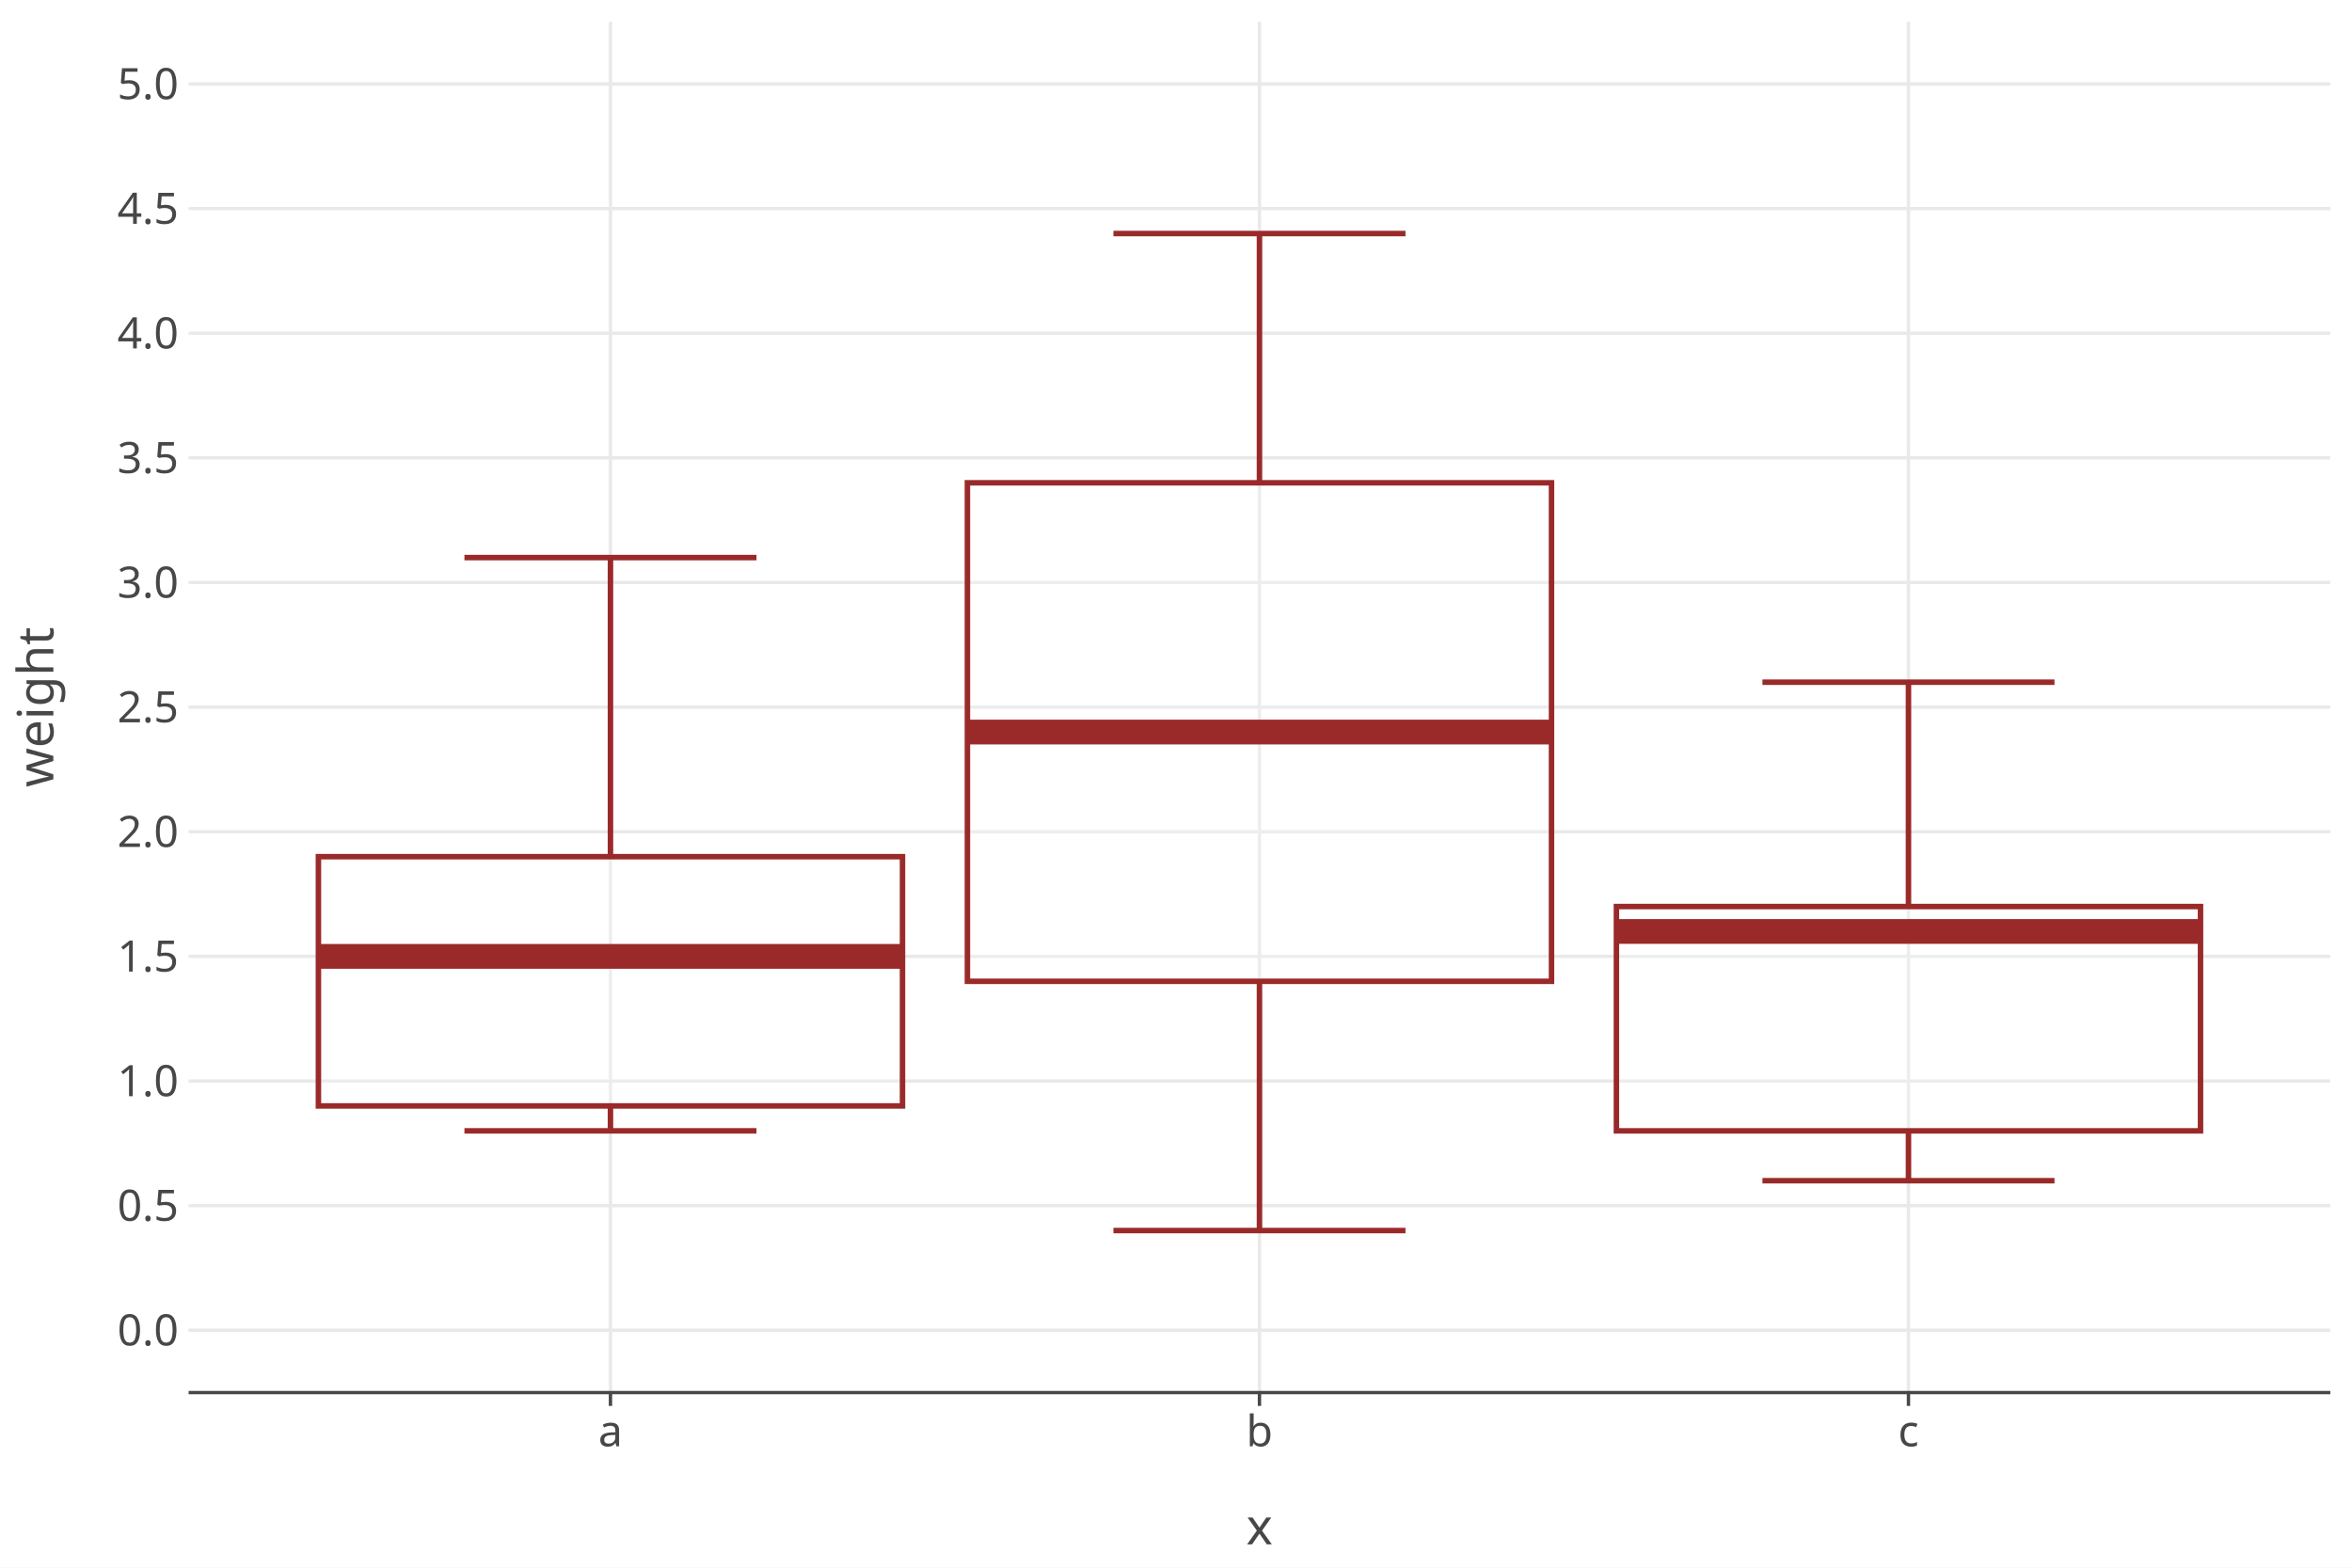
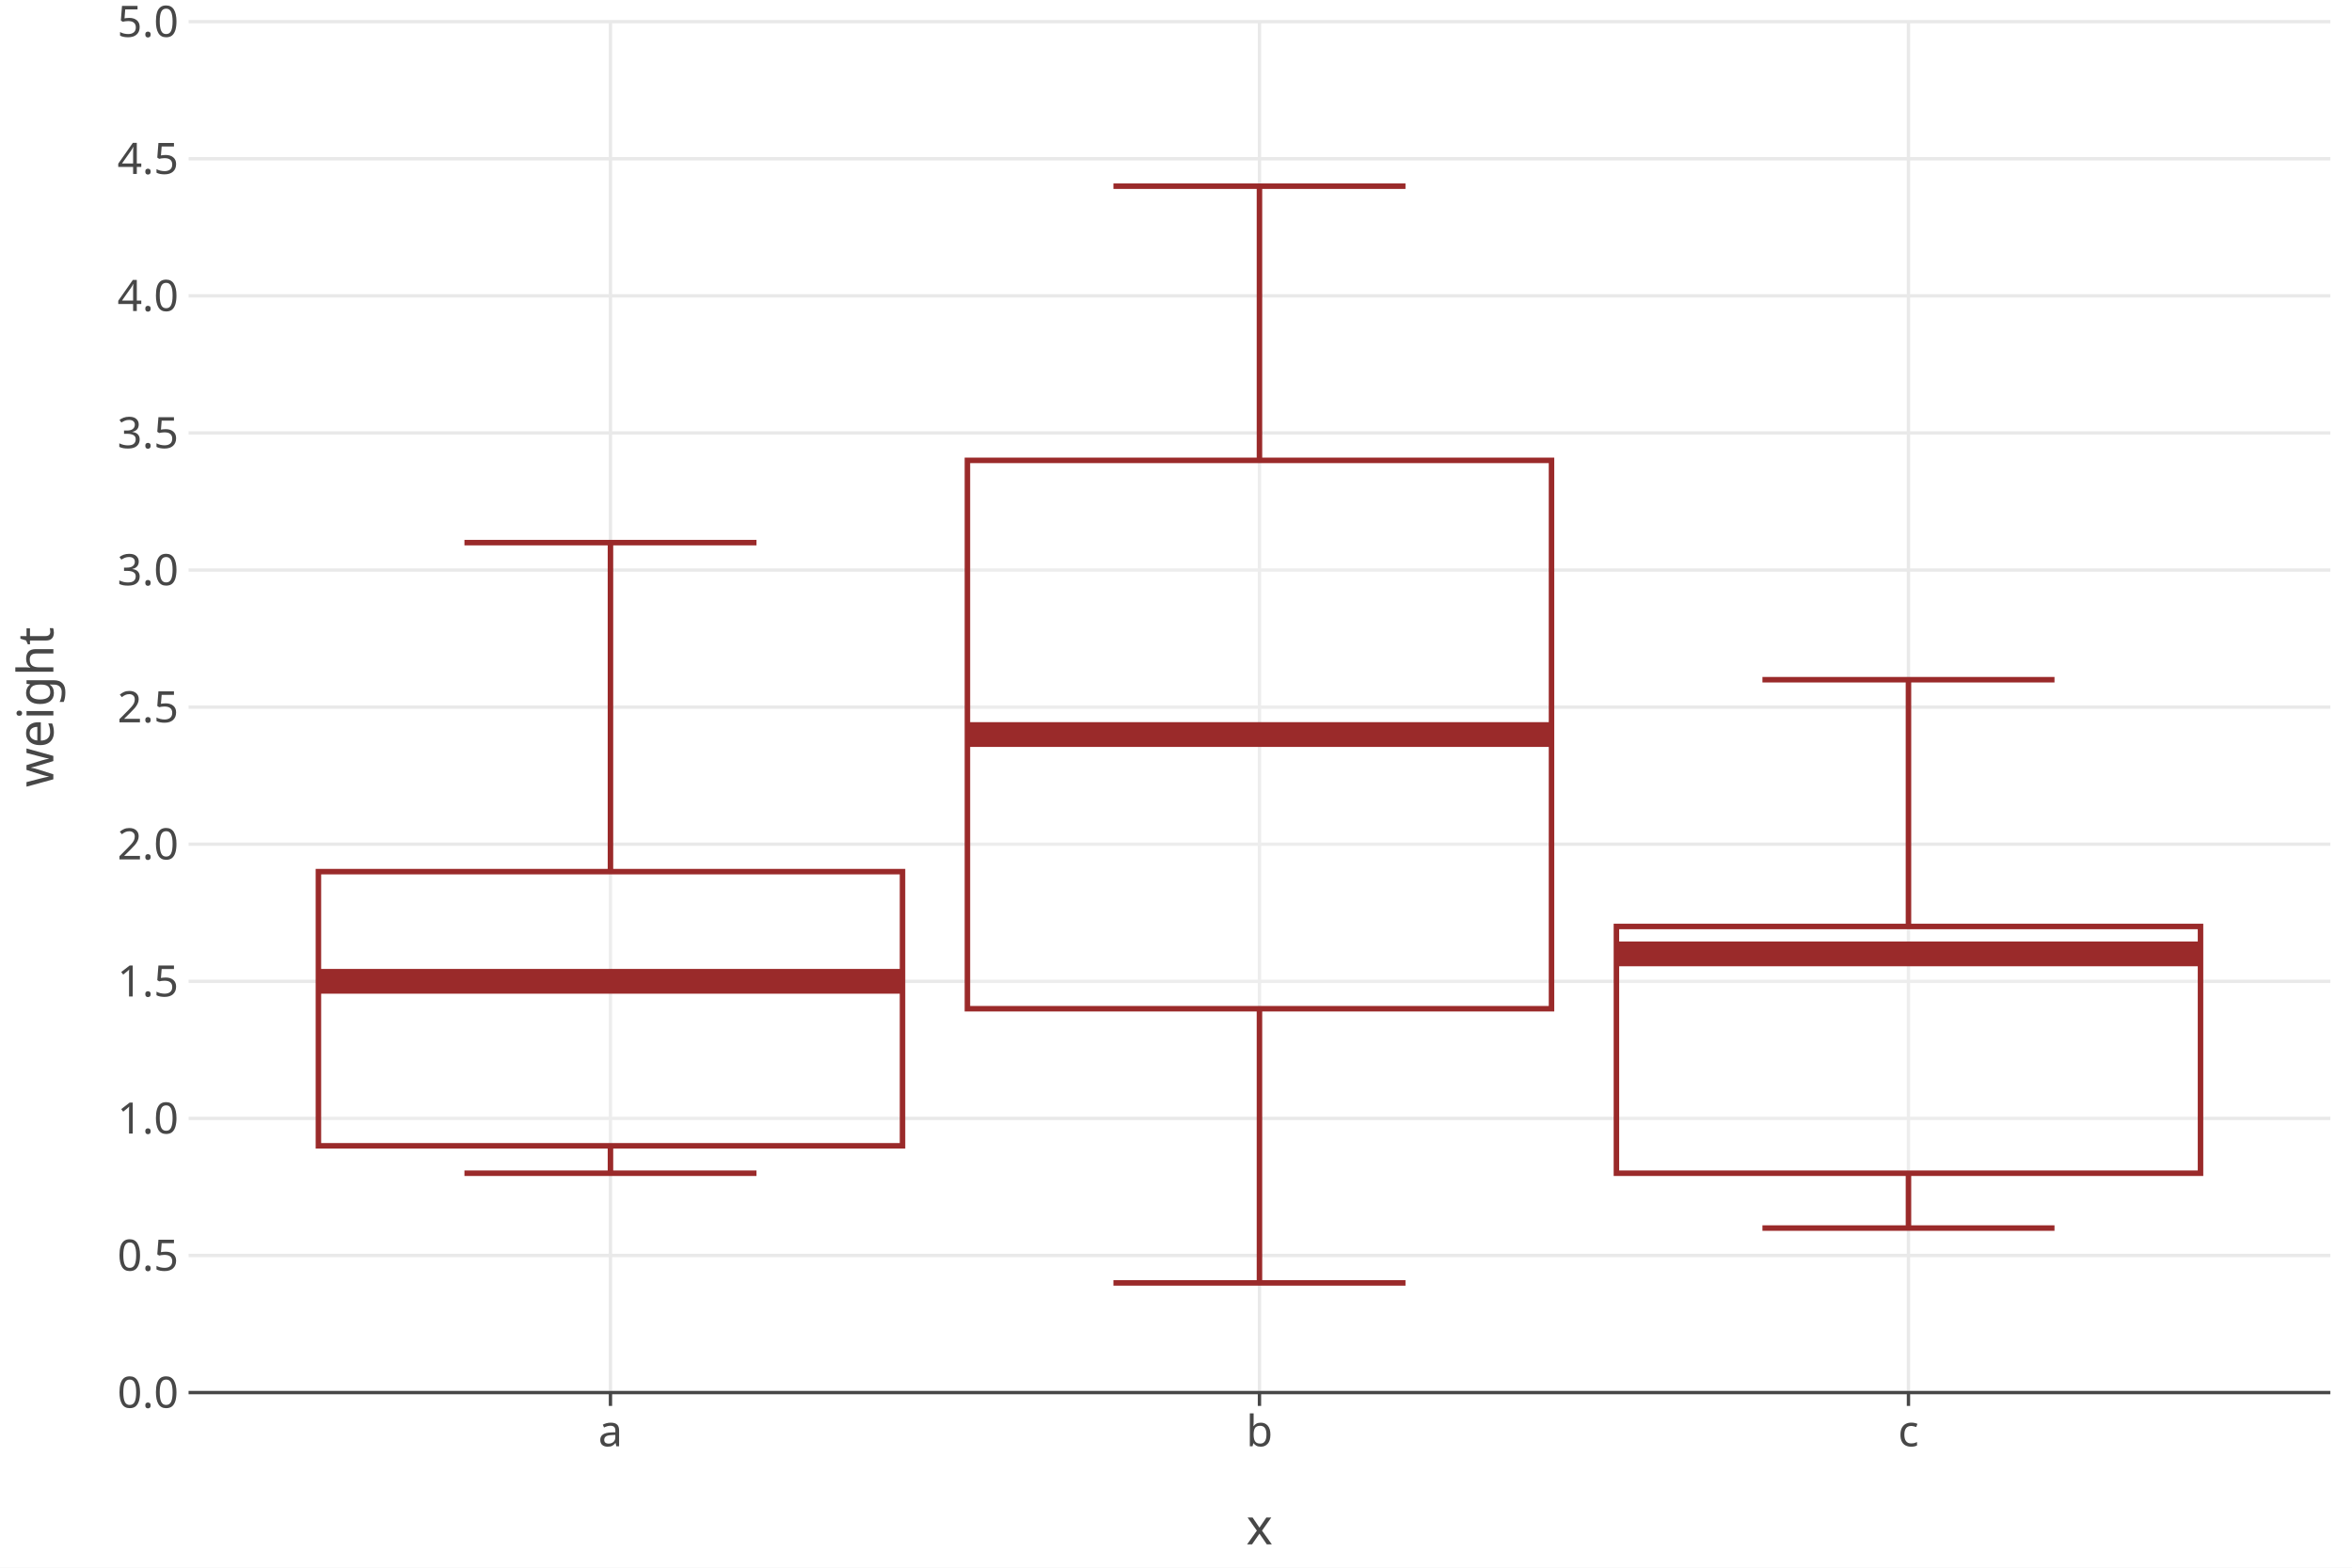
<svg xmlns="http://www.w3.org/2000/svg" display="block" class="plt-container" width="705.0" height="470.0">
  <style type="text/css">
  .plt-container {
   font-family: Lucida Grande, sans-serif;
   user-select: none;
   -webkit-user-select: none;
   -moz-user-select: none;
   -ms-user-select: none;
}
text {
   text-rendering: optimizeLegibility;
}
#xXxprefixXx0 .plot-title {
   fill: #474747;
   font-family: Lucida Grande, sans-serif;
   font-size: 16.0px;
   font-weight: normal;
   font-style: normal;   
}
#xXxprefixXx0 .plot-subtitle {
   fill: #474747;
   font-family: Lucida Grande, sans-serif;
   font-size: 15.0px;
   font-weight: normal;
   font-style: normal;   
}
#xXxprefixXx0 .plot-caption {
   fill: #474747;
   font-family: Lucida Grande, sans-serif;
   font-size: 13.0px;
   font-weight: normal;
   font-style: normal;   
}
#xXxprefixXx0 .legend-title {
   fill: #474747;
   font-family: Lucida Grande, sans-serif;
   font-size: 15.0px;
   font-weight: normal;
   font-style: normal;   
}
#xXxprefixXx0 .legend-item {
   fill: #474747;
   font-family: Lucida Grande, sans-serif;
   font-size: 13.0px;
   font-weight: normal;
   font-style: normal;   
}
#xXxprefixXx0 .axis-title-x {
   fill: #474747;
   font-family: Lucida Grande, sans-serif;
   font-size: 15.0px;
   font-weight: normal;
   font-style: normal;   
}
#xXxprefixXx0 .axis-text-x {
   fill: #474747;
   font-family: Lucida Grande, sans-serif;
   font-size: 13.0px;
   font-weight: normal;
   font-style: normal;   
}
#xXxprefixXx2 .axis-tooltip-text-x {
   fill: #ffffff;
   font-family: Lucida Grande, sans-serif;
   font-size: 13.0px;
   font-weight: normal;
   font-style: normal;   
}
#xXxprefixXx0 .axis-title-y {
   fill: #474747;
   font-family: Lucida Grande, sans-serif;
   font-size: 15.0px;
   font-weight: normal;
   font-style: normal;   
}
#xXxprefixXx0 .axis-text-y {
   fill: #474747;
   font-family: Lucida Grande, sans-serif;
   font-size: 13.0px;
   font-weight: normal;
   font-style: normal;   
}
#xXxprefixXx2 .axis-tooltip-text-y {
   fill: #ffffff;
   font-family: Lucida Grande, sans-serif;
   font-size: 13.0px;
   font-weight: normal;
   font-style: normal;   
}
#xXxprefixXx0 .facet-strip-text-x {
   fill: #474747;
   font-family: Lucida Grande, sans-serif;
   font-size: 13.0px;
   font-weight: normal;
   font-style: normal;   
}
#xXxprefixXx0 .facet-strip-text-y {
   fill: #474747;
   font-family: Lucida Grande, sans-serif;
   font-size: 13.0px;
   font-weight: normal;
   font-style: normal;   
}
#xXxprefixXx2 .tooltip-text {
   fill: #474747;
   font-family: Lucida Grande, sans-serif;
   font-size: 13.0px;
   font-weight: normal;
   font-style: normal;   
}
#xXxprefixXx2 .tooltip-title {
   fill: #474747;
   font-family: Lucida Grande, sans-serif;
   font-size: 13.0px;
   font-weight: bold;
   font-style: normal;   
}
#xXxprefixXx2 .tooltip-label {
   fill: #474747;
   font-family: Lucida Grande, sans-serif;
   font-size: 13.0px;
   font-weight: bold;
   font-style: normal;   
}

  </style>
  <g id="xXxprefixXx0">
    <path fill-rule="evenodd" fill="rgb(255,255,255)" fill-opacity="1.0" d="M0.0 0.0 L0.0 470.0 L705.0 470.0 L705.0 0.0 Z">
    </path>
    <g transform="translate(29.5 6.5 ) ">
      <g>
        <g transform="translate(27.0347 0.0 ) ">
          <g>
            <line x1="126.448" y1="0.0" x2="126.448" y2="411.0" stroke="rgb(233,233,233)" stroke-opacity="1.0" stroke-width="1.0" fill="none">
            </line>
            <line x1="320.983" y1="0.0" x2="320.983" y2="411.0" stroke="rgb(233,233,233)" stroke-opacity="1.0" stroke-width="1.0" fill="none">
            </line>
            <line x1="515.518" y1="0.0" x2="515.518" y2="411.0" stroke="rgb(233,233,233)" stroke-opacity="1.0" stroke-width="1.0" fill="none">
            </line>
          </g>
        </g>
        <g transform="translate(27.0347 0.0 ) ">
          <g>
-             <line x1="0.0" y1="392.318" x2="641.965" y2="392.318" stroke="rgb(233,233,233)" stroke-opacity="1.0" stroke-width="1.0" fill="none">
-             </line>
-             <line x1="0.0" y1="354.955" x2="641.965" y2="354.955" stroke="rgb(233,233,233)" stroke-opacity="1.0" stroke-width="1.0" fill="none">
-             </line>
-             <line x1="0.0" y1="317.591" x2="641.965" y2="317.591" stroke="rgb(233,233,233)" stroke-opacity="1.0" stroke-width="1.0" fill="none">
-             </line>
-             <line x1="0.0" y1="280.227" x2="641.965" y2="280.227" stroke="rgb(233,233,233)" stroke-opacity="1.0" stroke-width="1.0" fill="none">
-             </line>
-             <line x1="0.0" y1="242.864" x2="641.965" y2="242.864" stroke="rgb(233,233,233)" stroke-opacity="1.0" stroke-width="1.0" fill="none">
+             <line x1="0.0" y1="411.0" x2="641.965" y2="411.0" stroke="rgb(233,233,233)" stroke-opacity="1.0" stroke-width="1.0" fill="none">
+             </line>
+             <line x1="0.0" y1="369.9" x2="641.965" y2="369.9" stroke="rgb(233,233,233)" stroke-opacity="1.0" stroke-width="1.0" fill="none">
+             </line>
+             <line x1="0.0" y1="328.8" x2="641.965" y2="328.8" stroke="rgb(233,233,233)" stroke-opacity="1.0" stroke-width="1.0" fill="none">
+             </line>
+             <line x1="0.0" y1="287.7" x2="641.965" y2="287.7" stroke="rgb(233,233,233)" stroke-opacity="1.0" stroke-width="1.0" fill="none">
+             </line>
+             <line x1="0.0" y1="246.6" x2="641.965" y2="246.6" stroke="rgb(233,233,233)" stroke-opacity="1.0" stroke-width="1.0" fill="none">
            </line>
            <line x1="0.0" y1="205.5" x2="641.965" y2="205.5" stroke="rgb(233,233,233)" stroke-opacity="1.0" stroke-width="1.0" fill="none">
            </line>
-             <line x1="0.0" y1="168.136" x2="641.965" y2="168.136" stroke="rgb(233,233,233)" stroke-opacity="1.0" stroke-width="1.0" fill="none">
-             </line>
-             <line x1="0.0" y1="130.773" x2="641.965" y2="130.773" stroke="rgb(233,233,233)" stroke-opacity="1.0" stroke-width="1.0" fill="none">
-             </line>
-             <line x1="0.0" y1="93.409" x2="641.965" y2="93.409" stroke="rgb(233,233,233)" stroke-opacity="1.0" stroke-width="1.0" fill="none">
-             </line>
-             <line x1="0.0" y1="56.045" x2="641.965" y2="56.045" stroke="rgb(233,233,233)" stroke-opacity="1.0" stroke-width="1.0" fill="none">
-             </line>
-             <line x1="0.0" y1="18.682" x2="641.965" y2="18.682" stroke="rgb(233,233,233)" stroke-opacity="1.0" stroke-width="1.0" fill="none">
+             <line x1="0.0" y1="164.4" x2="641.965" y2="164.4" stroke="rgb(233,233,233)" stroke-opacity="1.0" stroke-width="1.0" fill="none">
+             </line>
+             <line x1="0.0" y1="123.3" x2="641.965" y2="123.3" stroke="rgb(233,233,233)" stroke-opacity="1.0" stroke-width="1.0" fill="none">
+             </line>
+             <line x1="0.0" y1="82.2" x2="641.965" y2="82.2" stroke="rgb(233,233,233)" stroke-opacity="1.0" stroke-width="1.0" fill="none">
+             </line>
+             <line x1="0.0" y1="41.1" x2="641.965" y2="41.1" stroke="rgb(233,233,233)" stroke-opacity="1.0" stroke-width="1.0" fill="none">
+             </line>
+             <line x1="0.0" y1="0.0" x2="641.965" y2="0.0" stroke="rgb(233,233,233)" stroke-opacity="1.0" stroke-width="1.0" fill="none">
            </line>
          </g>
        </g>
      </g>
      <g clip-path="url(#xXxprefixXx1)" clip-bounds-jfx="[rect (27.035, 0.0), (641.965, 411.0)]">
        <g transform="translate(27.0347 0.0 ) ">
          <g>
            <g>
-               <rect x="38.907" y="250.336" height="74.727" width="175.081" stroke="rgb(154,42,42)" stroke-opacity="1.0" fill="rgb(255,255,255)" fill-opacity="0.2" stroke-width="1.65">
+               <rect x="38.907" y="254.82" height="82.2" width="175.081" stroke="rgb(154,42,42)" stroke-opacity="1.0" fill="rgb(255,255,255)" fill-opacity="0.2" stroke-width="1.65">
              </rect>
-               <rect x="233.442" y="138.245" height="149.455" width="175.081" stroke="rgb(154,42,42)" stroke-opacity="1.0" fill="rgb(255,255,255)" fill-opacity="0.2" stroke-width="1.65">
+               <rect x="233.442" y="131.52" height="164.4" width="175.081" stroke="rgb(154,42,42)" stroke-opacity="1.0" fill="rgb(255,255,255)" fill-opacity="0.2" stroke-width="1.65">
              </rect>
-               <rect x="427.977" y="265.282" height="67.255" width="175.081" stroke="rgb(154,42,42)" stroke-opacity="1.0" fill="rgb(255,255,255)" fill-opacity="0.2" stroke-width="1.65">
+               <rect x="427.977" y="271.26" height="73.98" width="175.081" stroke="rgb(154,42,42)" stroke-opacity="1.0" fill="rgb(255,255,255)" fill-opacity="0.2" stroke-width="1.65">
              </rect>
-               <line x1="38.907" y1="280.227" x2="213.988" y2="280.227" stroke="rgb(154,42,42)" stroke-opacity="1.0" fill="none" stroke-width="7.425">
-               </line>
-               <line x1="233.442" y1="212.973" x2="408.523" y2="212.973" stroke="rgb(154,42,42)" stroke-opacity="1.0" fill="none" stroke-width="7.425">
-               </line>
-               <line x1="427.977" y1="272.755" x2="603.058" y2="272.755" stroke="rgb(154,42,42)" stroke-opacity="1.0" fill="none" stroke-width="7.425">
-               </line>
-               <line x1="126.448" y1="325.064" x2="126.448" y2="332.536" stroke="rgb(154,42,42)" stroke-opacity="1.0" fill="none" stroke-width="1.65">
-               </line>
-               <line x1="82.677" y1="332.536" x2="170.218" y2="332.536" stroke="rgb(154,42,42)" stroke-opacity="1.0" fill="none" stroke-width="1.65">
-               </line>
-               <line x1="126.448" y1="250.336" x2="126.448" y2="160.664" stroke="rgb(154,42,42)" stroke-opacity="1.0" fill="none" stroke-width="1.65">
-               </line>
-               <line x1="82.677" y1="160.664" x2="170.218" y2="160.664" stroke="rgb(154,42,42)" stroke-opacity="1.0" fill="none" stroke-width="1.65">
-               </line>
-               <line x1="320.983" y1="287.7" x2="320.983" y2="362.427" stroke="rgb(154,42,42)" stroke-opacity="1.0" fill="none" stroke-width="1.65">
-               </line>
-               <line x1="277.212" y1="362.427" x2="364.753" y2="362.427" stroke="rgb(154,42,42)" stroke-opacity="1.0" fill="none" stroke-width="1.65">
-               </line>
-               <line x1="320.983" y1="138.245" x2="320.983" y2="63.518" stroke="rgb(154,42,42)" stroke-opacity="1.0" fill="none" stroke-width="1.65">
-               </line>
-               <line x1="277.212" y1="63.518" x2="364.753" y2="63.518" stroke="rgb(154,42,42)" stroke-opacity="1.0" fill="none" stroke-width="1.65">
-               </line>
-               <line x1="515.518" y1="332.536" x2="515.518" y2="347.482" stroke="rgb(154,42,42)" stroke-opacity="1.0" fill="none" stroke-width="1.65">
-               </line>
-               <line x1="471.747" y1="347.482" x2="559.288" y2="347.482" stroke="rgb(154,42,42)" stroke-opacity="1.0" fill="none" stroke-width="1.65">
-               </line>
-               <line x1="515.518" y1="265.282" x2="515.518" y2="198.027" stroke="rgb(154,42,42)" stroke-opacity="1.0" fill="none" stroke-width="1.65">
-               </line>
-               <line x1="471.747" y1="198.027" x2="559.288" y2="198.027" stroke="rgb(154,42,42)" stroke-opacity="1.0" fill="none" stroke-width="1.65">
+               <line x1="38.907" y1="287.7" x2="213.988" y2="287.7" stroke="rgb(154,42,42)" stroke-opacity="1.0" fill="none" stroke-width="7.425">
+               </line>
+               <line x1="233.442" y1="213.72" x2="408.523" y2="213.72" stroke="rgb(154,42,42)" stroke-opacity="1.0" fill="none" stroke-width="7.425">
+               </line>
+               <line x1="427.977" y1="279.48" x2="603.058" y2="279.48" stroke="rgb(154,42,42)" stroke-opacity="1.0" fill="none" stroke-width="7.425">
+               </line>
+               <line x1="126.448" y1="337.02" x2="126.448" y2="345.24" stroke="rgb(154,42,42)" stroke-opacity="1.0" fill="none" stroke-width="1.65">
+               </line>
+               <line x1="82.677" y1="345.24" x2="170.218" y2="345.24" stroke="rgb(154,42,42)" stroke-opacity="1.0" fill="none" stroke-width="1.65">
+               </line>
+               <line x1="126.448" y1="254.82" x2="126.448" y2="156.18" stroke="rgb(154,42,42)" stroke-opacity="1.0" fill="none" stroke-width="1.65">
+               </line>
+               <line x1="82.677" y1="156.18" x2="170.218" y2="156.18" stroke="rgb(154,42,42)" stroke-opacity="1.0" fill="none" stroke-width="1.65">
+               </line>
+               <line x1="320.983" y1="295.92" x2="320.983" y2="378.12" stroke="rgb(154,42,42)" stroke-opacity="1.0" fill="none" stroke-width="1.65">
+               </line>
+               <line x1="277.212" y1="378.12" x2="364.753" y2="378.12" stroke="rgb(154,42,42)" stroke-opacity="1.0" fill="none" stroke-width="1.65">
+               </line>
+               <line x1="320.983" y1="131.52" x2="320.983" y2="49.32" stroke="rgb(154,42,42)" stroke-opacity="1.0" fill="none" stroke-width="1.65">
+               </line>
+               <line x1="277.212" y1="49.32" x2="364.753" y2="49.32" stroke="rgb(154,42,42)" stroke-opacity="1.0" fill="none" stroke-width="1.65">
+               </line>
+               <line x1="515.518" y1="345.24" x2="515.518" y2="361.68" stroke="rgb(154,42,42)" stroke-opacity="1.0" fill="none" stroke-width="1.65">
+               </line>
+               <line x1="471.747" y1="361.68" x2="559.288" y2="361.68" stroke="rgb(154,42,42)" stroke-opacity="1.0" fill="none" stroke-width="1.65">
+               </line>
+               <line x1="515.518" y1="271.26" x2="515.518" y2="197.28" stroke="rgb(154,42,42)" stroke-opacity="1.0" fill="none" stroke-width="1.65">
+               </line>
+               <line x1="471.747" y1="197.28" x2="559.288" y2="197.28" stroke="rgb(154,42,42)" stroke-opacity="1.0" fill="none" stroke-width="1.65">
              </line>
            </g>
          </g>
        </g>
        <defs>
          <clipPath id="xXxprefixXx1">
            <rect x="27.035" y="0.0" width="641.965" height="411.0">
            </rect>
          </clipPath>
        </defs>
      </g>
      <g>
        <g transform="translate(27.0347 411.0 ) ">
          <g transform="translate(126.4477 0.0 ) ">
            <line stroke-width="1.0" stroke="rgb(71,71,71)" stroke-opacity="1.0" x2="0.0" y2="4.0">
            </line>
            <g transform="translate(0.0 7.0 ) ">
              <text class="axis-text-x" text-anchor="middle" dy="0.7em">
                <tspan>a</tspan>
              </text>
            </g>
          </g>
          <g transform="translate(320.9826 0.0 ) ">
            <line stroke-width="1.0" stroke="rgb(71,71,71)" stroke-opacity="1.0" x2="0.0" y2="4.0">
            </line>
            <g transform="translate(0.0 7.0 ) ">
              <text class="axis-text-x" text-anchor="middle" dy="0.7em">
                <tspan>b</tspan>
              </text>
            </g>
          </g>
          <g transform="translate(515.5176 0.0 ) ">
            <line stroke-width="1.0" stroke="rgb(71,71,71)" stroke-opacity="1.0" x2="0.0" y2="4.0">
            </line>
            <g transform="translate(0.0 7.0 ) ">
              <text class="axis-text-x" text-anchor="middle" dy="0.7em">
                <tspan>c</tspan>
              </text>
            </g>
          </g>
          <line x1="0.0" y1="0.0" x2="641.965" y2="0.0" stroke-width="1.0" stroke="rgb(71,71,71)" stroke-opacity="1.0">
          </line>
        </g>
        <g transform="translate(27.0347 0.0 ) ">
-           <g transform="translate(0.0 392.3182 ) ">
+           <g transform="translate(0.0 411.0 ) ">
            <g transform="translate(-3.0 0.0 ) ">
              <text class="axis-text-y" text-anchor="end" dy="0.35em">
                <tspan>0.0</tspan>
              </text>
            </g>
          </g>
-           <g transform="translate(0.0 354.9545 ) ">
+           <g transform="translate(0.0 369.9 ) ">
            <g transform="translate(-3.0 0.0 ) ">
              <text class="axis-text-y" text-anchor="end" dy="0.35em">
                <tspan>0.5</tspan>
              </text>
            </g>
          </g>
-           <g transform="translate(0.0 317.5909 ) ">
+           <g transform="translate(0.0 328.8 ) ">
            <g transform="translate(-3.0 0.0 ) ">
              <text class="axis-text-y" text-anchor="end" dy="0.35em">
                <tspan>1.0</tspan>
              </text>
            </g>
          </g>
-           <g transform="translate(0.0 280.2273 ) ">
+           <g transform="translate(0.0 287.7 ) ">
            <g transform="translate(-3.0 0.0 ) ">
              <text class="axis-text-y" text-anchor="end" dy="0.35em">
                <tspan>1.5</tspan>
              </text>
            </g>
          </g>
-           <g transform="translate(0.0 242.8636 ) ">
+           <g transform="translate(0.0 246.6 ) ">
            <g transform="translate(-3.0 0.0 ) ">
              <text class="axis-text-y" text-anchor="end" dy="0.35em">
                <tspan>2.0</tspan>
              </text>
            </g>
          </g>
          <g transform="translate(0.0 205.5 ) ">
            <g transform="translate(-3.0 0.0 ) ">
              <text class="axis-text-y" text-anchor="end" dy="0.35em">
                <tspan>2.5</tspan>
              </text>
            </g>
          </g>
-           <g transform="translate(0.0 168.1364 ) ">
+           <g transform="translate(0.0 164.4 ) ">
            <g transform="translate(-3.0 0.0 ) ">
              <text class="axis-text-y" text-anchor="end" dy="0.35em">
                <tspan>3.0</tspan>
              </text>
            </g>
          </g>
-           <g transform="translate(0.0 130.7727 ) ">
+           <g transform="translate(0.0 123.3 ) ">
            <g transform="translate(-3.0 0.0 ) ">
              <text class="axis-text-y" text-anchor="end" dy="0.35em">
                <tspan>3.5</tspan>
              </text>
            </g>
          </g>
-           <g transform="translate(0.0 93.40909 ) ">
+           <g transform="translate(0.0 82.2 ) ">
            <g transform="translate(-3.0 0.0 ) ">
              <text class="axis-text-y" text-anchor="end" dy="0.35em">
                <tspan>4.0</tspan>
              </text>
            </g>
          </g>
-           <g transform="translate(0.0 56.04545 ) ">
+           <g transform="translate(0.0 41.1 ) ">
            <g transform="translate(-3.0 0.0 ) ">
              <text class="axis-text-y" text-anchor="end" dy="0.35em">
                <tspan>4.5</tspan>
              </text>
            </g>
          </g>
-           <g transform="translate(0.0 18.68182 ) ">
+           <g transform="translate(0.0 0.0 ) ">
            <g transform="translate(-3.0 0.0 ) ">
              <text class="axis-text-y" text-anchor="end" dy="0.35em">
                <tspan>5.0</tspan>
              </text>
            </g>
          </g>
        </g>
      </g>
    </g>
    <g transform="translate(16.0 212.0 ) rotate(-90.0 ) ">
      <text class="axis-title-y" y="0.0" text-anchor="middle">
        <tspan>weight</tspan>
      </text>
    </g>
    <g transform="translate(377.5174 463.0 ) ">
      <text class="axis-title-x" y="0.0" text-anchor="middle">
        <tspan>x</tspan>
      </text>
    </g>
    <path fill="rgb(0,0,0)" fill-opacity="0.0" stroke="rgb(71,71,71)" stroke-opacity="1.0" stroke-width="0.0" d="M0.0 0.0 L0.0 470.0 L705.0 470.0 L705.0 0.0 Z">
    </path>
  </g>
  <g id="xXxprefixXx2">
  </g>
</svg>
